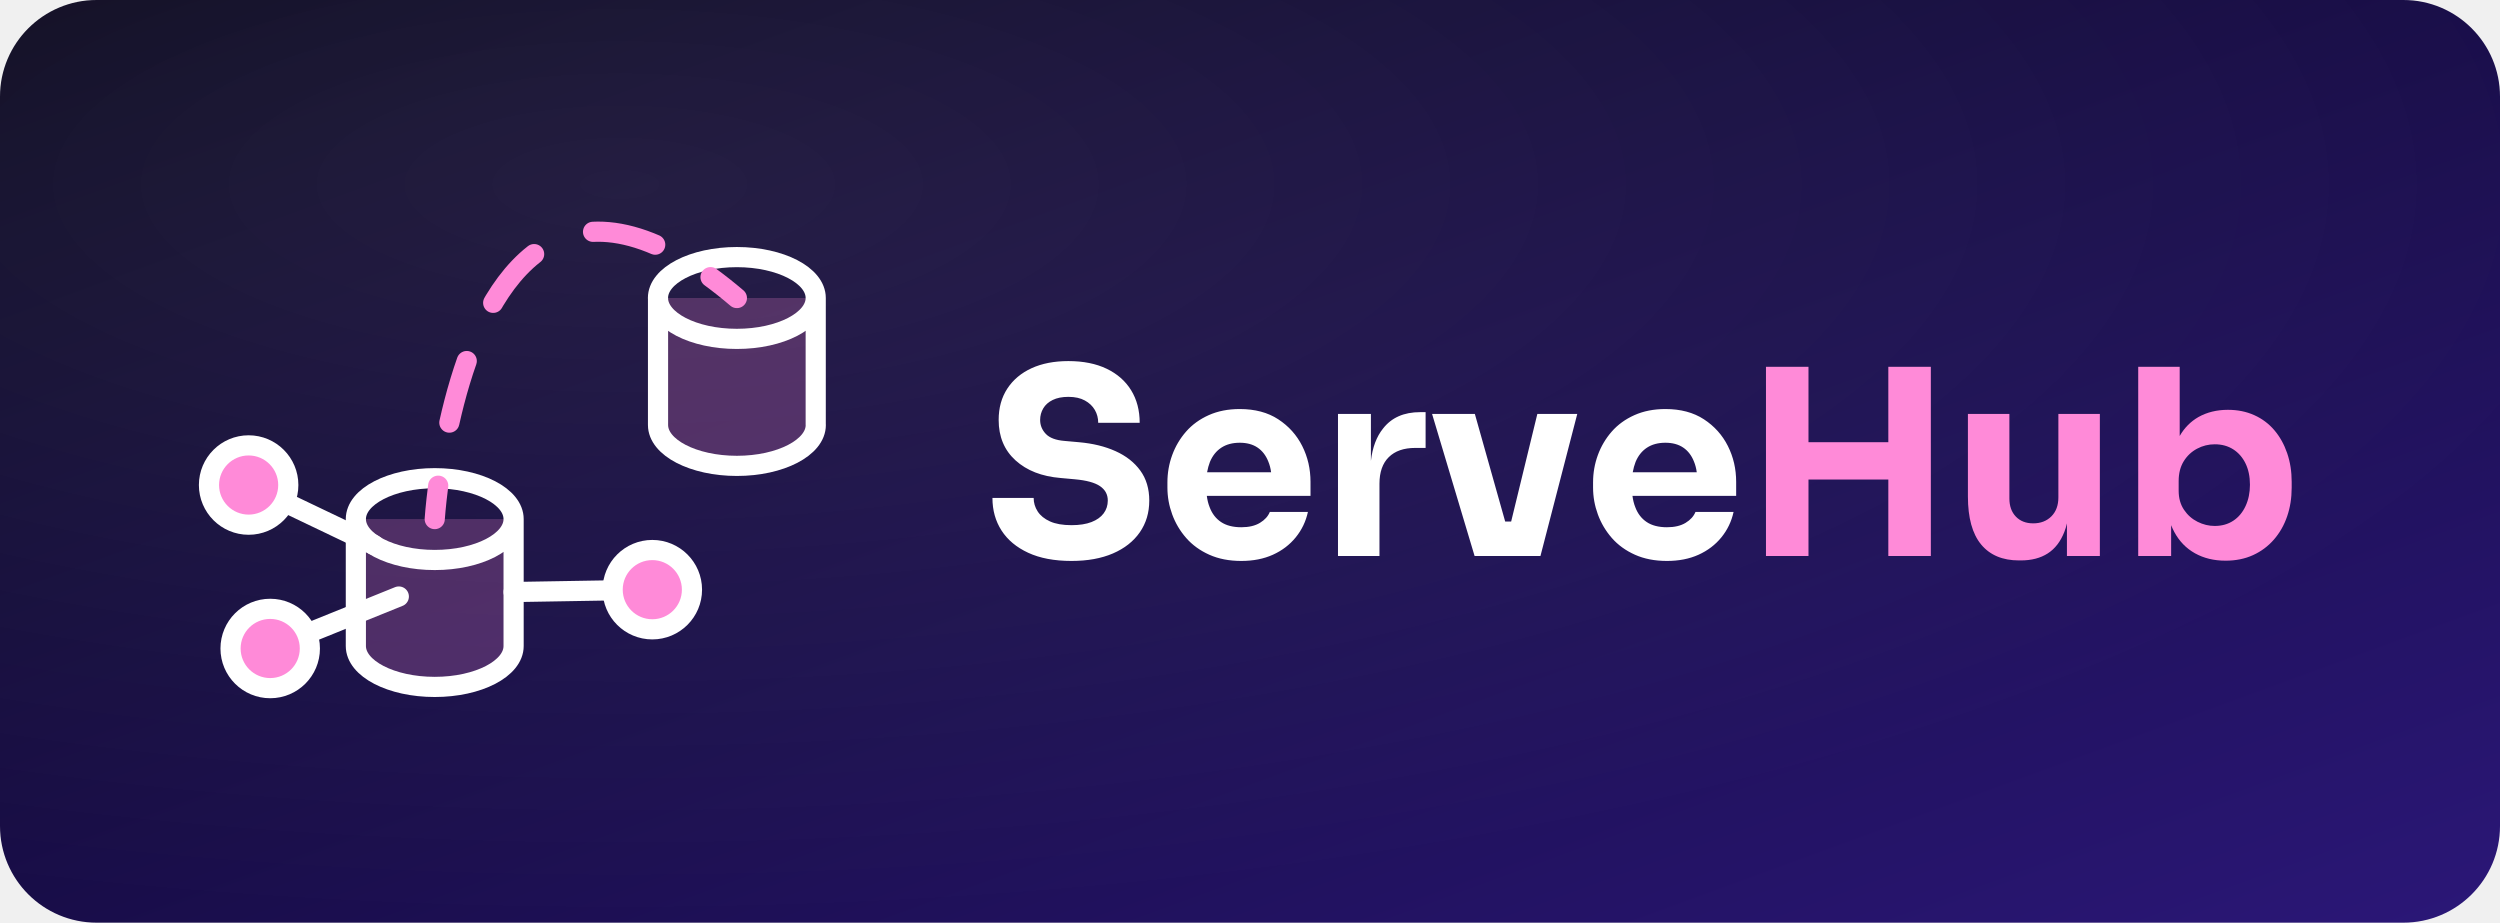
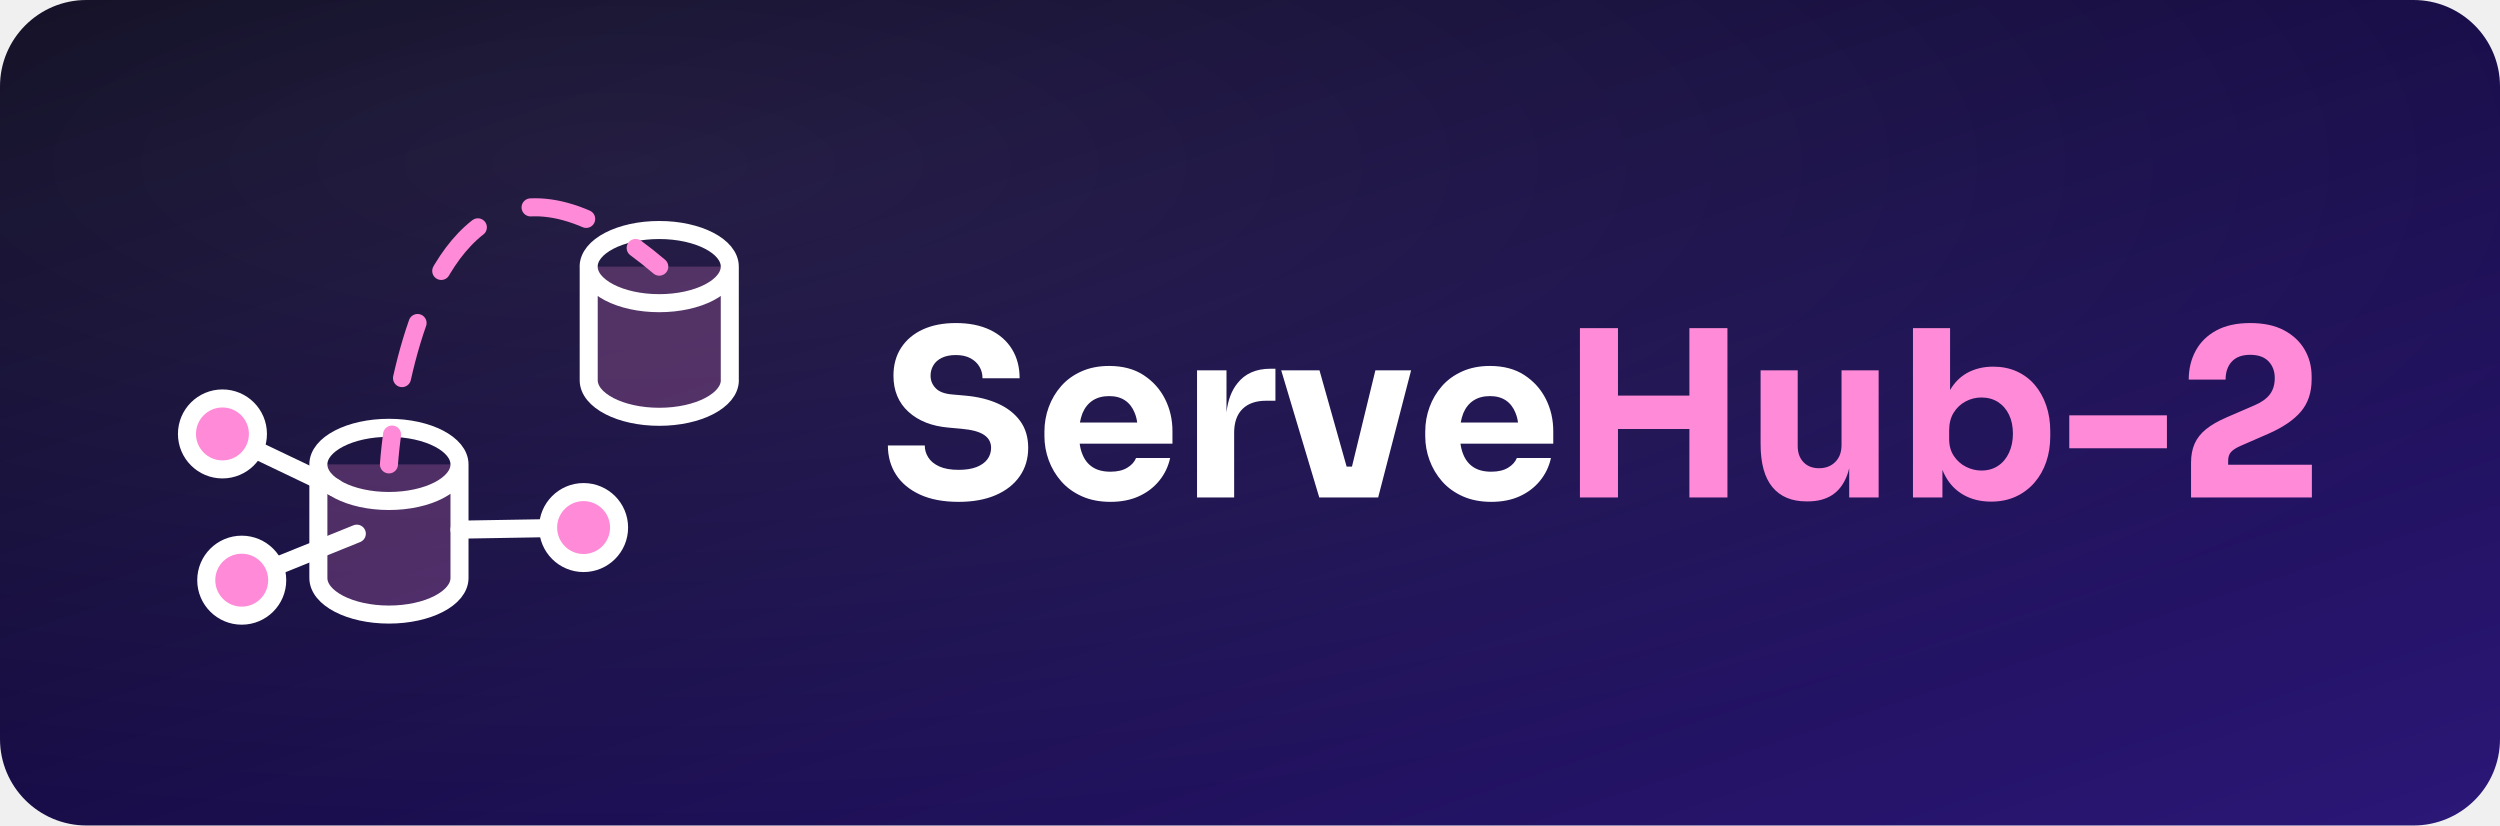
- <svg xmlns="http://www.w3.org/2000/svg" viewBox="0 0 1138 420" width="1138" height="420">
+ <svg xmlns="http://www.w3.org/2000/svg" viewBox="0 0 1272 420" width="1272" height="420">
  <defs>
    <linearGradient id="bgb" x1="0" y1="0" x2="1" y2="1">
      <stop offset="0" stop-color="#06031A" />
      <stop offset="1" stop-color="#2B1778" />
    </linearGradient>
    <radialGradient id="glb" cx="0.25" cy="0.2" r="0.8">
      <stop offset="0" stop-color="#fff" stop-opacity="0.09" />
      <stop offset="1" stop-color="#fff" stop-opacity="0" />
    </radialGradient>
  </defs>
-   <rect width="1138" height="420" rx="44" fill="url(#bgb)" />
-   <rect width="1138" height="420" rx="44" fill="url(#glb)" />
+   <rect width="1272" height="420" rx="44" fill="url(#bgb)" />
+   <rect width="1272" height="420" rx="44" fill="url(#glb)" />
  <g transform="translate(234.1 210.0) scale(2.55) translate(-76.5 -63.0)">
    <g fill="none" stroke-linecap="round" stroke-linejoin="round" stroke-width="3.6">
      <path d="M102.16,33.84V56.51C102.16,60.54 108.46,63.81 116.24,63.81S130.31,60.54 130.31,56.51V33.84Z" fill="#FF8AD8" fill-opacity="0.22" stroke="none" />
      <path d="M48.22,73.31V95.97C48.22,100 54.52,103.27 62.3,103.27S76.38,100 76.38,95.97V73.31Z" fill="#FF8AD8" fill-opacity="0.22" stroke="none" />
      <path d="M130.31,33.84c0,4.03-6.3,7.3-14.08,7.3s-14.08-3.27-14.08-7.3,6.3-7.3,14.08-7.3,14.08,3.27,14.08,7.3ZM102.16,33.84v22.67M130.31,33.84v22.67M102.16,56.51c0,4.03,6.3,7.3,14.08,7.3s14.08-3.27,14.08-7.3" stroke="#FFFFFF" />
      <path d="M76.38,73.31c0,4.03-6.3,7.3-14.08,7.3s-14.08-3.27-14.08-7.3,6.3-7.3,14.08-7.3,14.08,3.27,14.08,7.3ZM48.22,73.31v22.67M76.38,73.31v22.67M48.22,95.97c0,4.03,6.3,7.3,14.08,7.3s14.08-3.27,14.08-7.3" stroke="#FFFFFF" />
      <path d="M62.3,73.31s.15-2.32.62-5.96" stroke="#FF8AD8" />
      <path d="M64.91,56.09c4.26-19.05,15.11-45.07,41.86-29.14" stroke="#FF8AD8" stroke-dasharray="11.43 11.43" />
      <path d="M111.53,30.12c1.52,1.11,3.09,2.35,4.71,3.73" stroke="#FF8AD8" />
      <g stroke="#FFFFFF">
        <line x1="35.47" y1="70.28" x2="51.43" y2="77.91" />
        <line x1="94.07" y1="86.03" x2="76.38" y2="86.33" />
        <line x1="39.49" y1="93.76" x2="55.89" y2="87.13" />
      </g>
      <g fill="#FF8AD8" stroke="#FFFFFF">
        <circle cx="29.08" cy="67.23" r="7.08" />
        <circle cx="101.14" cy="85.91" r="7.08" />
        <circle cx="32.93" cy="96.41" r="7.08" />
      </g>
    </g>
  </g>
  <g transform="translate(448.1 253.1)">
    <path d="M39.648 2.242Q27.966 2.242 19.942 -1.475Q11.918 -5.192 7.788 -11.623Q3.658 -18.054 3.658 -26.432H22.42Q22.42 -23.128 24.249 -20.296Q26.078 -17.464 29.854 -15.753Q33.63 -14.042 39.648 -14.042Q45.076 -14.042 48.734 -15.458Q52.392 -16.874 54.28 -19.411Q56.168 -21.948 56.168 -25.252Q56.168 -29.382 52.628 -31.801Q49.088 -34.22 41.182 -34.928L34.692 -35.518Q21.83 -36.58 14.16 -43.542Q6.49 -50.504 6.49 -61.95Q6.49 -70.21 10.443 -76.228Q14.396 -82.246 21.476 -85.491Q28.556 -88.736 38.232 -88.736Q48.38 -88.736 55.637 -85.255Q62.894 -81.774 66.788 -75.461Q70.682 -69.148 70.682 -60.652H51.802Q51.802 -63.838 50.268 -66.493Q48.734 -69.148 45.725 -70.8Q42.716 -72.452 38.232 -72.452Q33.984 -72.452 31.093 -71.036Q28.202 -69.62 26.786 -67.201Q25.37 -64.782 25.37 -61.95Q25.37 -58.292 27.966 -55.578Q30.562 -52.864 36.462 -52.392L43.07 -51.802Q52.51 -50.976 59.708 -47.731Q66.906 -44.486 70.977 -38.881Q75.048 -33.276 75.048 -25.252Q75.048 -16.992 70.741 -10.797Q66.434 -4.602 58.528 -1.18Q50.622 2.242 39.648 2.242ZM116.938 2.242Q108.678 2.242 102.365 -0.59Q96.052 -3.422 91.863 -8.201Q87.674 -12.98 85.491 -18.939Q83.308 -24.898 83.308 -31.152V-33.512Q83.308 -40.002 85.491 -45.961Q87.674 -51.92 91.804 -56.64Q95.934 -61.36 102.129 -64.133Q108.324 -66.906 116.23 -66.906Q126.614 -66.906 133.753 -62.245Q140.892 -57.584 144.668 -50.091Q148.444 -42.598 148.444 -33.748V-27.376H101.244Q101.598 -24.544 102.542 -22.184Q104.194 -17.818 107.734 -15.458Q111.274 -13.098 116.938 -13.098Q122.13 -13.098 125.434 -15.104Q128.738 -17.11 129.918 -20.06H147.264Q145.848 -13.57 141.718 -8.496Q137.588 -3.422 131.334 -0.59Q125.08 2.242 116.938 2.242ZM101.362 -38.114H130.508Q130.154 -40.828 129.21 -43.07Q127.558 -47.2 124.313 -49.383Q121.068 -51.566 116.23 -51.566Q111.274 -51.566 107.852 -49.324Q104.43 -47.082 102.66 -42.834Q101.834 -40.71 101.362 -38.114ZM160.952 0.0V-64.664H175.938V-43.306Q177 -52.51 181.484 -58.056Q187.266 -65.49 198.358 -65.49H200.836V-49.206H196.116Q188.328 -49.206 184.08 -45.017Q179.832 -40.828 179.832 -32.922V0.0ZM223.138 0.0 203.786 -64.664H223.256L237.062 -15.694H239.776L251.694 -64.664H269.866L253.11 0.0ZM310.694 2.242Q302.434 2.242 296.121 -0.59Q289.808 -3.422 285.619 -8.201Q281.43 -12.98 279.247 -18.939Q277.064 -24.898 277.064 -31.152V-33.512Q277.064 -40.002 279.247 -45.961Q281.43 -51.92 285.56 -56.64Q289.69 -61.36 295.885 -64.133Q302.08 -66.906 309.986 -66.906Q320.37 -66.906 327.509 -62.245Q334.648 -57.584 338.424 -50.091Q342.2 -42.598 342.2 -33.748V-27.376H295.0Q295.354 -24.544 296.298 -22.184Q297.95 -17.818 301.49 -15.458Q305.03 -13.098 310.694 -13.098Q315.886 -13.098 319.19 -15.104Q322.494 -17.11 323.674 -20.06H341.02Q339.604 -13.57 335.474 -8.496Q331.344 -3.422 325.09 -0.59Q318.836 2.242 310.694 2.242ZM295.118 -38.114H324.264Q323.91 -40.828 322.966 -43.07Q321.314 -47.2 318.069 -49.383Q314.824 -51.566 309.986 -51.566Q305.03 -51.566 301.608 -49.324Q298.186 -47.082 296.416 -42.834Q295.59 -40.71 295.118 -38.114Z" fill="#FFFFFF" />
-     <path d="M411.466 0.0V-34.81H375.122V0.0H355.77V-86.14H375.122V-51.802H411.466V-86.14H430.818V0.0ZM470.938 2.006Q459.728 2.006 453.71 -5.251Q447.692 -12.508 447.692 -27.14V-64.664H466.572V-26.196Q466.572 -21.004 469.522 -17.936Q472.472 -14.868 477.428 -14.868Q482.502 -14.868 485.688 -18.054Q488.874 -21.24 488.874 -26.668V-64.664H507.754V0.0H492.768V-14.868Q492.296 -12.744 491.588 -10.974Q488.992 -4.366 484.036 -1.18Q479.08 2.006 471.764 2.006ZM564.984 2.124Q557.078 2.124 551.06 -1.239Q545.042 -4.602 541.62 -10.974Q540.794 -12.508 540.204 -14.042V0.0H525.218V-86.14H544.098V-54.634Q547.284 -60.18 552.594 -63.248Q558.494 -66.552 566.046 -66.552Q572.654 -66.552 578.023 -64.133Q583.392 -61.714 587.168 -57.289Q590.944 -52.864 593.009 -46.846Q595.074 -40.828 595.074 -33.748V-31.152Q595.074 -24.072 593.009 -18.054Q590.944 -12.036 586.991 -7.493Q583.038 -2.95 577.492 -0.413Q571.946 2.124 564.984 2.124ZM560.028 -13.688Q564.866 -13.688 568.465 -16.048Q572.064 -18.408 574.07 -22.715Q576.076 -27.022 576.076 -32.45Q576.076 -37.996 574.07 -42.126Q572.064 -46.256 568.465 -48.557Q564.866 -50.858 560.028 -50.858Q555.78 -50.858 552.004 -48.852Q548.228 -46.846 545.927 -43.129Q543.626 -39.412 543.626 -34.102V-29.736Q543.626 -24.662 546.045 -21.063Q548.464 -17.464 552.24 -15.576Q556.016 -13.688 560.028 -13.688Z" fill="#FF8AD8" />
+     <path d="M411.466 0.0V-34.81H375.122V0.0H355.77V-86.14H375.122V-51.802H411.466V-86.14H430.818V0.0ZM470.938 2.006Q459.728 2.006 453.71 -5.251Q447.692 -12.508 447.692 -27.14V-64.664H466.572V-26.196Q466.572 -21.004 469.522 -17.936Q472.472 -14.868 477.428 -14.868Q482.502 -14.868 485.688 -18.054Q488.874 -21.24 488.874 -26.668V-64.664H507.754V0.0H492.768V-14.868Q492.296 -12.744 491.588 -10.974Q488.992 -4.366 484.036 -1.18Q479.08 2.006 471.764 2.006ZM564.984 2.124Q557.078 2.124 551.06 -1.239Q545.042 -4.602 541.62 -10.974Q540.794 -12.508 540.204 -14.042V0.0H525.218V-86.14H544.098V-54.634Q547.284 -60.18 552.594 -63.248Q558.494 -66.552 566.046 -66.552Q572.654 -66.552 578.023 -64.133Q583.392 -61.714 587.168 -57.289Q590.944 -52.864 593.009 -46.846Q595.074 -40.828 595.074 -33.748V-31.152Q595.074 -24.072 593.009 -18.054Q590.944 -12.036 586.991 -7.493Q583.038 -2.95 577.492 -0.413Q571.946 2.124 564.984 2.124ZM560.028 -13.688Q564.866 -13.688 568.465 -16.048Q572.064 -18.408 574.07 -22.715Q576.076 -27.022 576.076 -32.45Q576.076 -37.996 574.07 -42.126Q572.064 -46.256 568.465 -48.557Q564.866 -50.858 560.028 -50.858Q555.78 -50.858 552.004 -48.852Q548.228 -46.846 545.927 -43.129Q543.626 -39.412 543.626 -34.102V-29.736Q543.626 -24.662 546.045 -21.063Q548.464 -17.464 552.24 -15.576Q556.016 -13.688 560.028 -13.688ZM604.75 -25.016V-41.772H654.428V-25.016ZM666.7 0.0V-17.7Q666.7 -23.246 668.529 -27.376Q670.358 -31.506 674.37 -34.751Q678.382 -37.996 684.99 -40.828L698.914 -46.846Q704.224 -49.088 706.761 -52.392Q709.298 -55.696 709.298 -60.77Q709.298 -65.962 706.112 -69.266Q702.926 -72.57 696.79 -72.57Q690.654 -72.57 687.468 -69.148Q684.282 -65.726 684.282 -59.944H665.52Q665.52 -68.086 669.06 -74.635Q672.6 -81.184 679.562 -84.96Q686.524 -88.736 696.79 -88.736Q707.056 -88.736 713.959 -85.078Q720.862 -81.42 724.461 -75.284Q728.06 -69.148 728.06 -61.478V-60.062Q728.06 -50.15 722.632 -43.719Q717.204 -37.288 705.876 -32.332L692.07 -26.314Q688.53 -24.78 687.055 -23.128Q685.58 -21.476 685.58 -18.644V-16.638H728.178V0.0Z" fill="#FF8AD8" />
  </g>
</svg>
